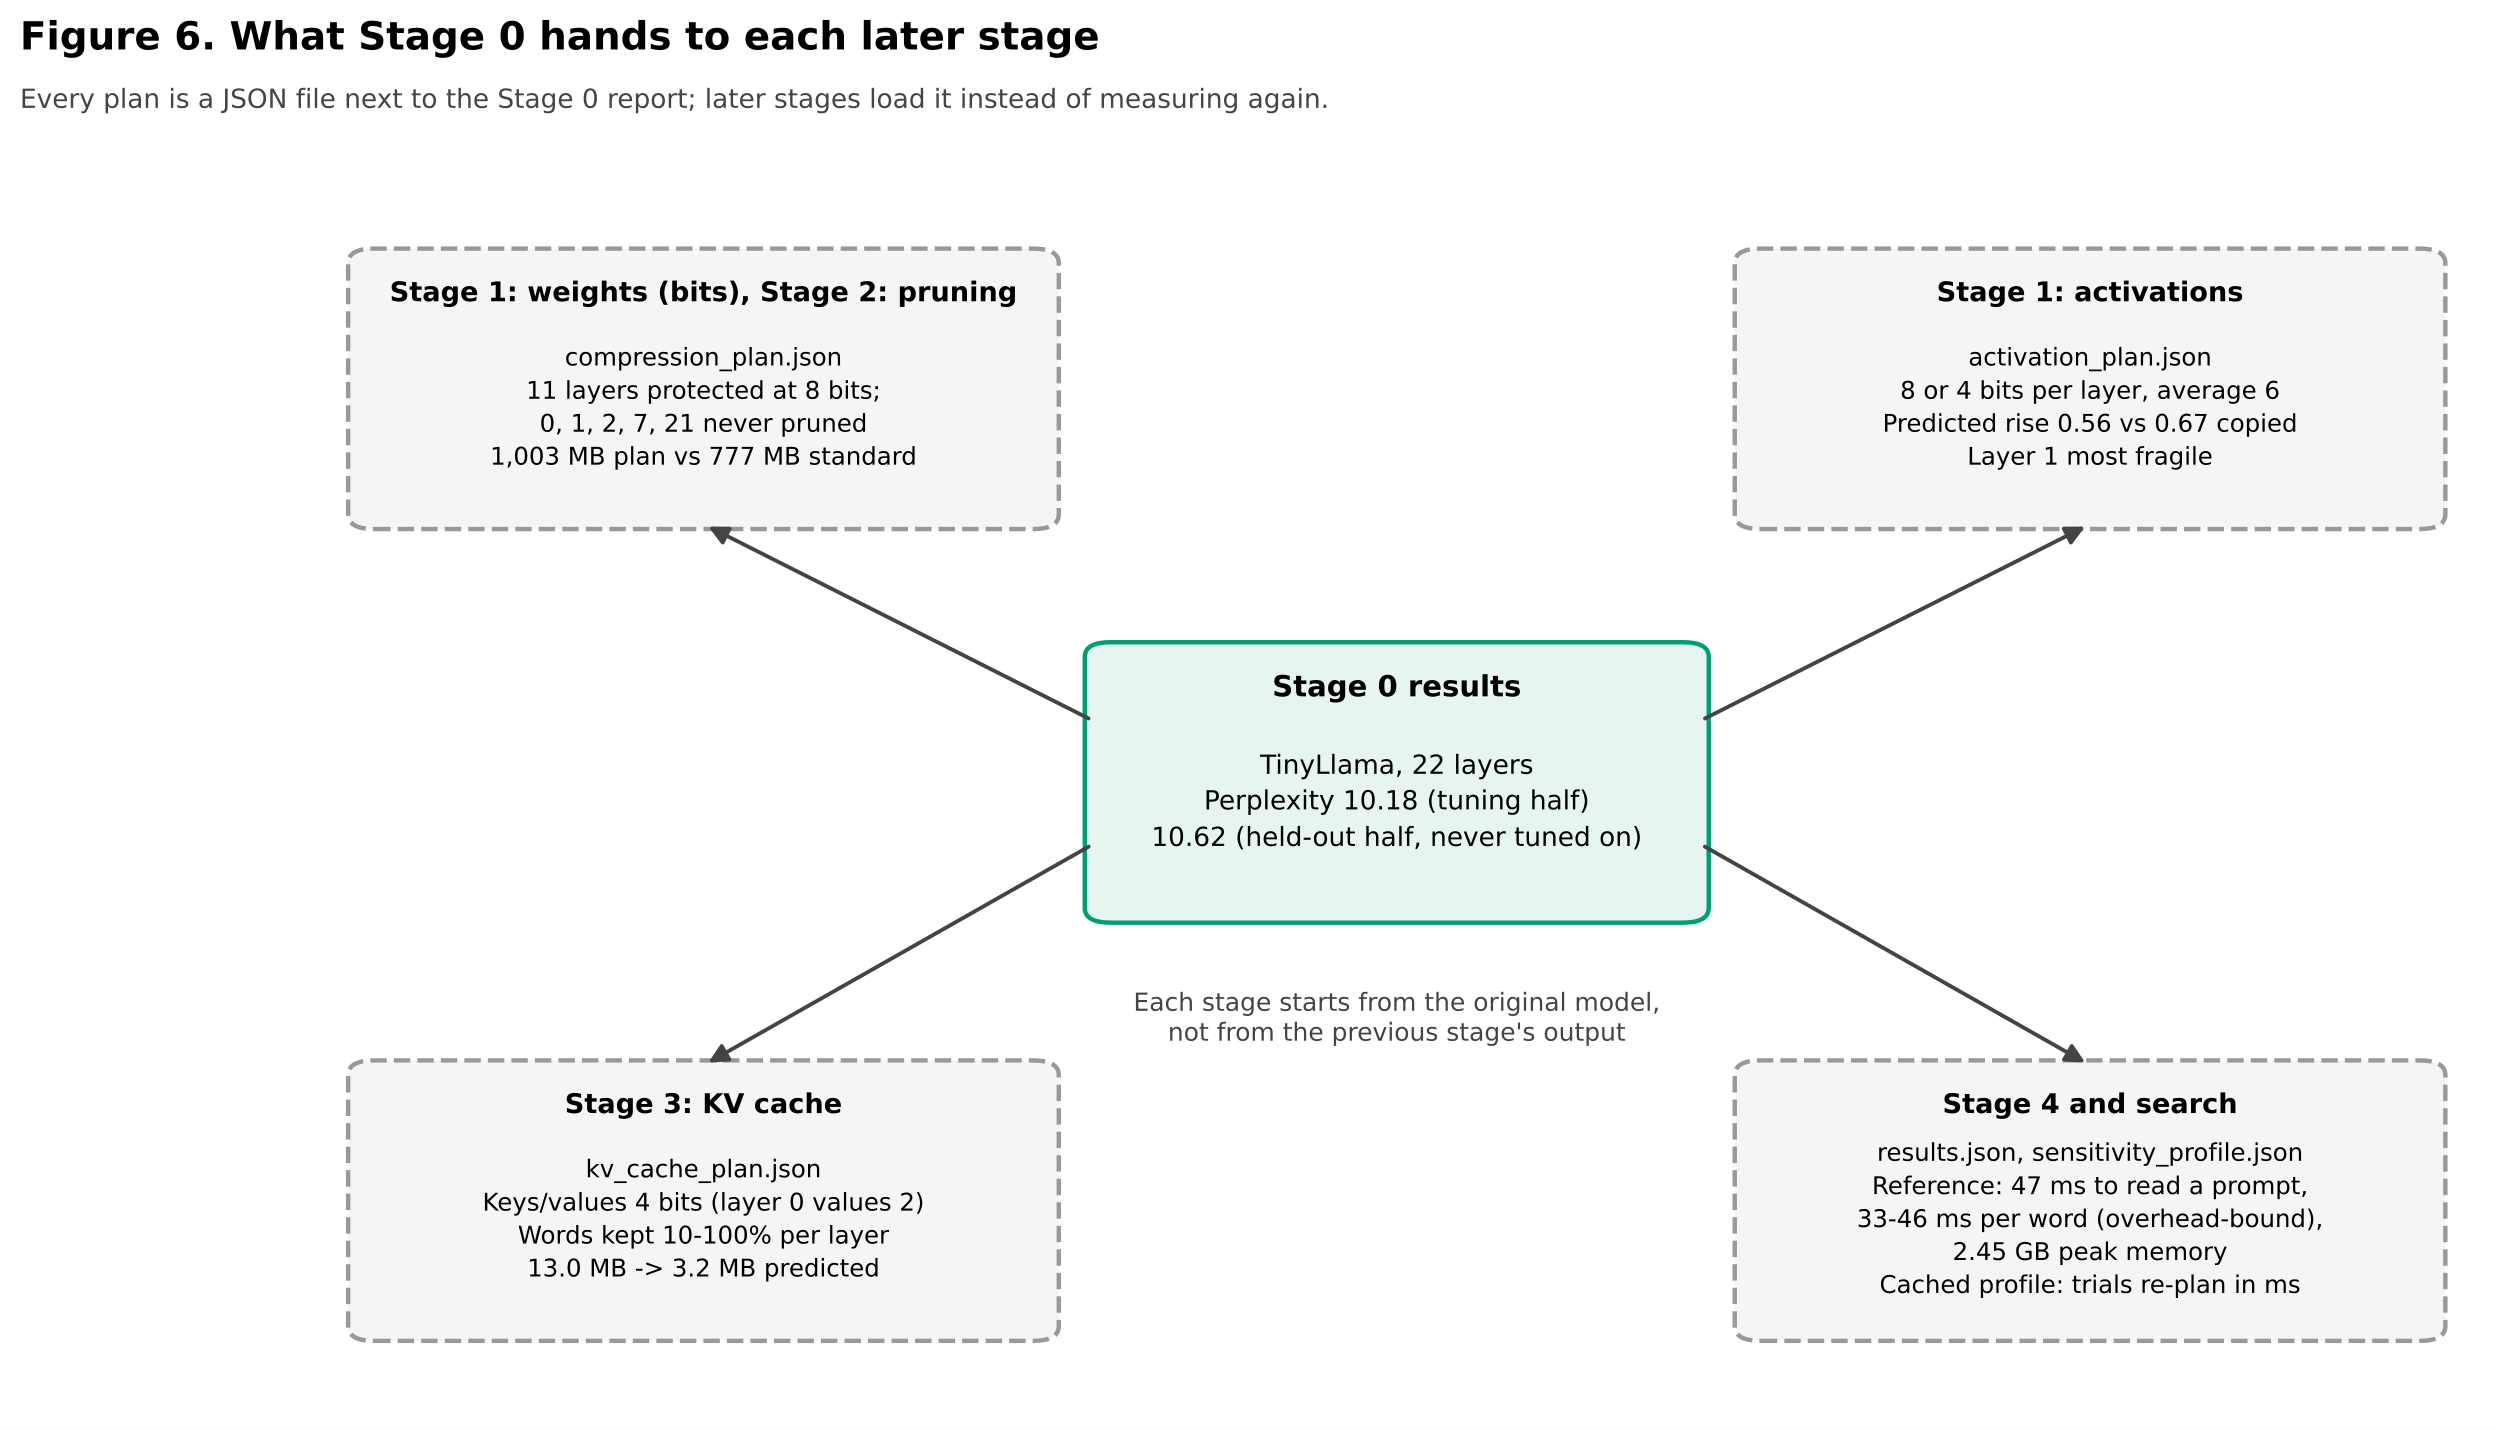
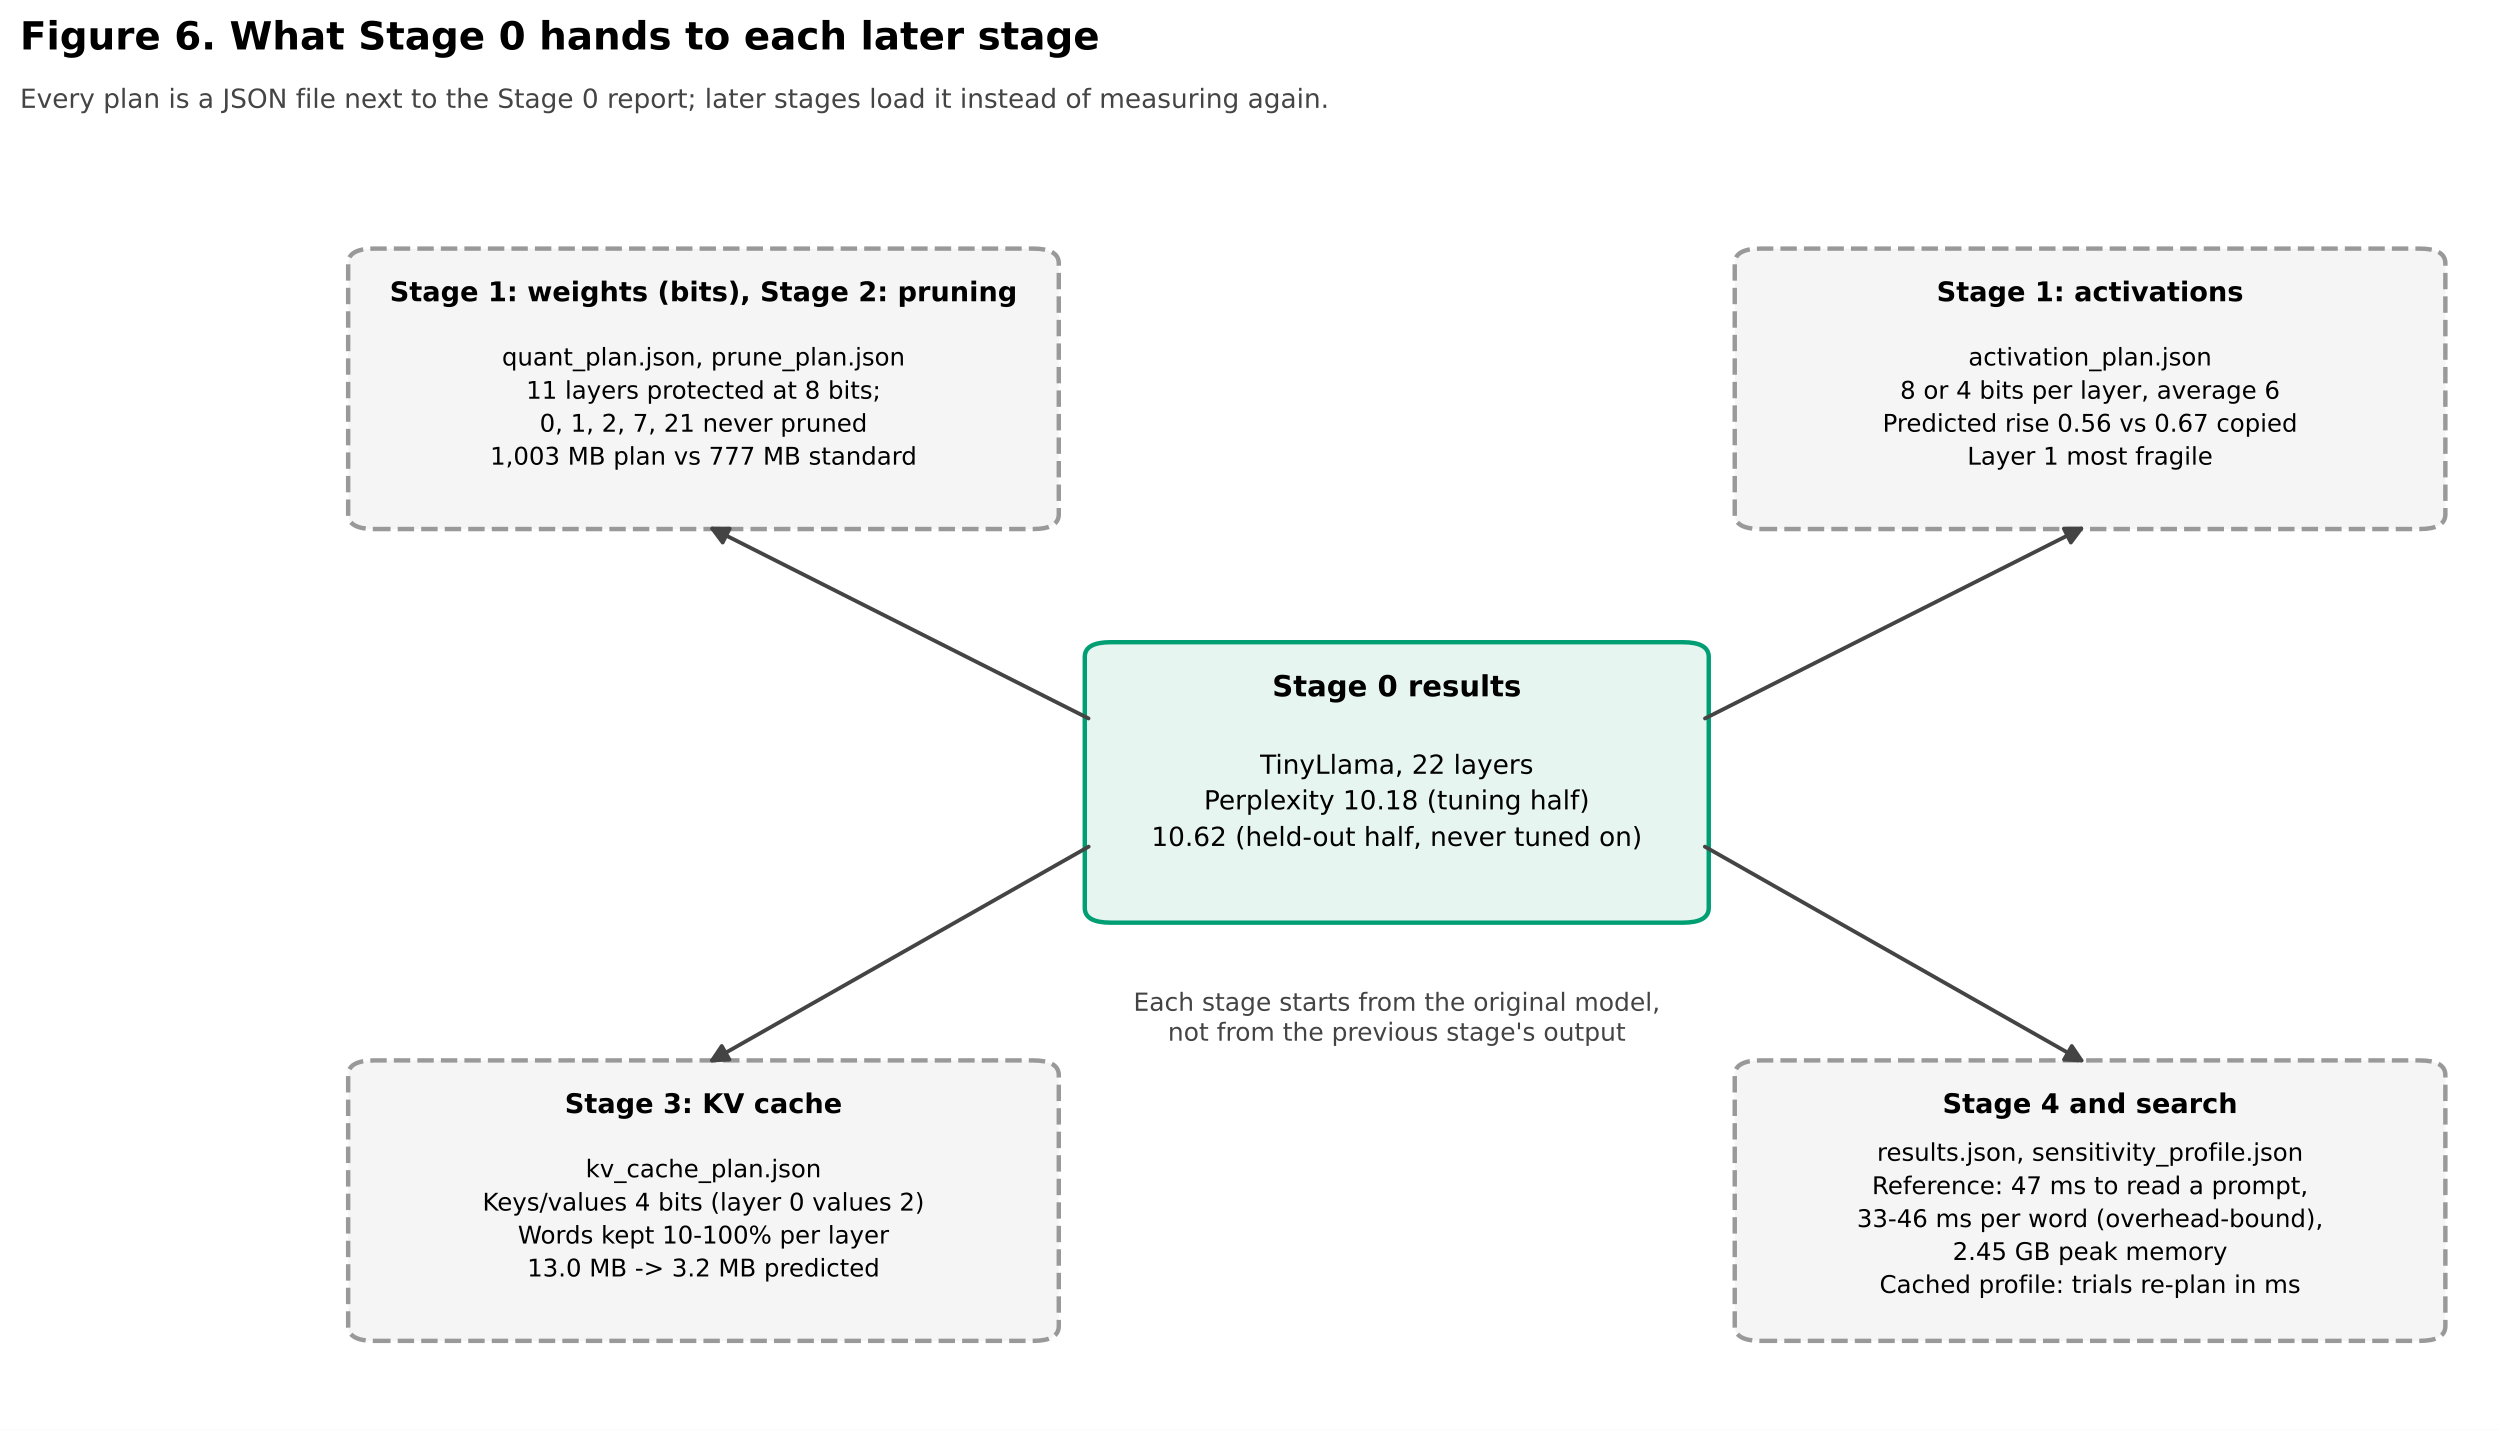
<svg xmlns="http://www.w3.org/2000/svg" width="901.44pt" height="515.52pt" viewBox="0 0 901.44 515.52" version="1.1">
  <defs>
    <style type="text/css">*{stroke-linejoin: round; stroke-linecap: butt}</style>
  </defs>
  <g id="figure_1">
    <g id="patch_1">
      <path d="M 0 515.52  L 901.44 515.52  L 901.44 0  L 0 0  z " style="fill: #ffffff" />
    </g>
    <g id="axes_1">
      <g id="patch_2">
-         <path d="M 400.522 332.686  L 606.758 332.686  Q 616.133 332.686 616.133 327.364  L 616.133 236.886  Q 616.133 231.564 606.758 231.564  L 400.522 231.564  Q 391.147 231.564 391.147 236.886  L 391.147 327.364  Q 391.147 332.686 400.522 332.686  z " clip-path="url(#p6c8c1878f1)" style="fill: #009e73; fill-opacity: 0.094; stroke: #009e73; stroke-width: 1.6; stroke-linejoin: miter" />
+         <path d="M 400.522 332.686  L 606.758 332.686  Q 616.133 332.686 616.133 327.364  L 616.133 236.886  Q 616.133 231.564 606.758 231.564  L 400.522 231.564  Q 391.147 231.564 391.147 236.886  L 391.147 327.364  Q 391.147 332.686 400.522 332.686  z " clip-path="url(#p0c9038bbce)" style="fill: #009e73; fill-opacity: 0.094; stroke: #009e73; stroke-width: 1.6; stroke-linejoin: miter" />
      </g>
      <g id="patch_3">
-         <path d="M 134.914 190.76  L 372.398 190.76  Q 381.773 190.76 381.773 185.437  L 381.773 94.959  Q 381.773 89.637 372.398 89.637  L 134.914 89.637  Q 125.539 89.637 125.539 94.959  L 125.539 185.437  Q 125.539 190.76 134.914 190.76  z " clip-path="url(#p6c8c1878f1)" style="fill: #999999; fill-opacity: 0.094; stroke-dasharray: 5.92,2.56; stroke-dashoffset: 0; stroke: #999999; stroke-width: 1.6; stroke-linejoin: miter" />
+         <path d="M 134.914 190.76  L 372.398 190.76  Q 381.773 190.76 381.773 185.437  L 381.773 94.959  Q 381.773 89.637 372.398 89.637  L 134.914 89.637  Q 125.539 89.637 125.539 94.959  L 125.539 185.437  Q 125.539 190.76 134.914 190.76  z " clip-path="url(#p0c9038bbce)" style="fill: #999999; fill-opacity: 0.094; stroke-dasharray: 5.92,2.56; stroke-dashoffset: 0; stroke: #999999; stroke-width: 1.6; stroke-linejoin: miter" />
      </g>
      <g id="patch_4">
-         <path d="M 392.483 259.046  Q 323.961 224.466 256.837 190.591  " clip-path="url(#p6c8c1878f1)" style="fill: none; stroke: #444444; stroke-width: 1.4; stroke-linecap: round" />
-         <path d="M 260.575 195.614  L 256.837 190.591  L 263.098 190.614  z " clip-path="url(#p6c8c1878f1)" style="fill: #444444; stroke: #444444; stroke-width: 1.4; stroke-linecap: round" />
+         <path d="M 392.483 259.046  Q 323.961 224.466 256.837 190.591  " clip-path="url(#p0c9038bbce)" style="fill: none; stroke: #444444; stroke-width: 1.4; stroke-linecap: round" />
+         <path d="M 260.575 195.614  L 256.837 190.591  L 263.098 190.614  z " clip-path="url(#p0c9038bbce)" style="fill: #444444; stroke: #444444; stroke-width: 1.4; stroke-linecap: round" />
      </g>
      <g id="patch_5">
-         <path d="M 634.882 190.76  L 872.366 190.76  Q 881.741 190.76 881.741 185.437  L 881.741 94.959  Q 881.741 89.637 872.366 89.637  L 634.882 89.637  Q 625.507 89.637 625.507 94.959  L 625.507 185.437  Q 625.507 190.76 634.882 190.76  z " clip-path="url(#p6c8c1878f1)" style="fill: #999999; fill-opacity: 0.094; stroke-dasharray: 5.92,2.56; stroke-dashoffset: 0; stroke: #999999; stroke-width: 1.6; stroke-linejoin: miter" />
+         <path d="M 634.882 190.76  L 872.366 190.76  Q 881.741 190.76 881.741 185.437  L 881.741 94.959  Q 881.741 89.637 872.366 89.637  L 634.882 89.637  Q 625.507 89.637 625.507 94.959  L 625.507 185.437  Q 625.507 190.76 634.882 190.76  z " clip-path="url(#p0c9038bbce)" style="fill: #999999; fill-opacity: 0.094; stroke-dasharray: 5.92,2.56; stroke-dashoffset: 0; stroke: #999999; stroke-width: 1.6; stroke-linejoin: miter" />
      </g>
      <g id="patch_6">
-         <path d="M 614.797 259.046  Q 683.319 224.466 750.443 190.591  " clip-path="url(#p6c8c1878f1)" style="fill: none; stroke: #444444; stroke-width: 1.4; stroke-linecap: round" />
-         <path d="M 744.182 190.614  L 750.443 190.591  L 746.705 195.614  z " clip-path="url(#p6c8c1878f1)" style="fill: #444444; stroke: #444444; stroke-width: 1.4; stroke-linecap: round" />
+         <path d="M 614.797 259.046  Q 683.319 224.466 750.443 190.591  " clip-path="url(#p0c9038bbce)" style="fill: none; stroke: #444444; stroke-width: 1.4; stroke-linecap: round" />
+         <path d="M 744.182 190.614  L 750.443 190.591  L 746.705 195.614  z " clip-path="url(#p0c9038bbce)" style="fill: #444444; stroke: #444444; stroke-width: 1.4; stroke-linecap: round" />
      </g>
      <g id="patch_7">
-         <path d="M 134.914 483.483  L 372.398 483.483  Q 381.773 483.483 381.773 478.161  L 381.773 387.683  Q 381.773 382.36 372.398 382.36  L 134.914 382.36  Q 125.539 382.36 125.539 387.683  L 125.539 478.161  Q 125.539 483.483 134.914 483.483  z " clip-path="url(#p6c8c1878f1)" style="fill: #999999; fill-opacity: 0.094; stroke-dasharray: 5.92,2.56; stroke-dashoffset: 0; stroke: #999999; stroke-width: 1.6; stroke-linejoin: miter" />
+         <path d="M 134.914 483.483  L 372.398 483.483  Q 381.773 483.483 381.773 478.161  L 381.773 387.683  Q 381.773 382.36 372.398 382.36  L 134.914 382.36  Q 125.539 382.36 125.539 387.683  L 125.539 478.161  Q 125.539 483.483 134.914 483.483  z " clip-path="url(#p0c9038bbce)" style="fill: #999999; fill-opacity: 0.094; stroke-dasharray: 5.92,2.56; stroke-dashoffset: 0; stroke: #999999; stroke-width: 1.6; stroke-linejoin: miter" />
      </g>
      <g id="patch_8">
-         <path d="M 392.534 305.288  Q 323.966 344.216 256.759 382.373  " clip-path="url(#p6c8c1878f1)" style="fill: none; stroke: #444444; stroke-width: 1.4; stroke-linecap: round" />
-         <path d="M 263.011 382.043  L 256.759 382.373  L 260.247 377.173  z " clip-path="url(#p6c8c1878f1)" style="fill: #444444; stroke: #444444; stroke-width: 1.4; stroke-linecap: round" />
+         <path d="M 392.534 305.288  Q 323.966 344.216 256.759 382.373  " clip-path="url(#p0c9038bbce)" style="fill: none; stroke: #444444; stroke-width: 1.4; stroke-linecap: round" />
+         <path d="M 263.011 382.043  L 256.759 382.373  L 260.247 377.173  z " clip-path="url(#p0c9038bbce)" style="fill: #444444; stroke: #444444; stroke-width: 1.4; stroke-linecap: round" />
      </g>
      <g id="patch_9">
-         <path d="M 634.882 483.483  L 872.366 483.483  Q 881.741 483.483 881.741 478.161  L 881.741 387.683  Q 881.741 382.36 872.366 382.36  L 634.882 382.36  Q 625.507 382.36 625.507 387.683  L 625.507 478.161  Q 625.507 483.483 634.882 483.483  z " clip-path="url(#p6c8c1878f1)" style="fill: #999999; fill-opacity: 0.094; stroke-dasharray: 5.92,2.56; stroke-dashoffset: 0; stroke: #999999; stroke-width: 1.6; stroke-linejoin: miter" />
+         <path d="M 634.882 483.483  L 872.366 483.483  Q 881.741 483.483 881.741 478.161  L 881.741 387.683  Q 881.741 382.36 872.366 382.36  L 634.882 382.36  Q 625.507 382.36 625.507 387.683  L 625.507 478.161  Q 625.507 483.483 634.882 483.483  z " clip-path="url(#p0c9038bbce)" style="fill: #999999; fill-opacity: 0.094; stroke-dasharray: 5.92,2.56; stroke-dashoffset: 0; stroke: #999999; stroke-width: 1.6; stroke-linejoin: miter" />
      </g>
      <g id="patch_10">
-         <path d="M 614.746 305.288  Q 683.314 344.216 750.521 382.373  " clip-path="url(#p6c8c1878f1)" style="fill: none; stroke: #444444; stroke-width: 1.4; stroke-linecap: round" />
-         <path d="M 747.033 377.173  L 750.521 382.373  L 744.269 382.043  z " clip-path="url(#p6c8c1878f1)" style="fill: #444444; stroke: #444444; stroke-width: 1.4; stroke-linecap: round" />
+         <path d="M 614.746 305.288  Q 683.314 344.216 750.521 382.373  " clip-path="url(#p0c9038bbce)" style="fill: none; stroke: #444444; stroke-width: 1.4; stroke-linecap: round" />
+         <path d="M 747.033 377.173  L 750.521 382.373  L 744.269 382.043  z " clip-path="url(#p0c9038bbce)" style="fill: #444444; stroke: #444444; stroke-width: 1.4; stroke-linecap: round" />
      </g>
      <g id="text_1">
        <text style="font-weight: 700; font-size: 10.5px; font-family: 'DejaVu Sans'; text-anchor: middle" x="503.64" y="251.073" transform="rotate(-0 503.64 251.0734)">Stage 0 results</text>
      </g>
      <g id="text_2">
        <text style="font-size: 9.5px; font-family: 'DejaVu Sans'" transform="translate(454.3639 279.0175)">TinyLlama, 22 layers</text>
        <text style="font-size: 9.5px; font-family: 'DejaVu Sans'" transform="translate(434.1156 291.8425)">Perplexity 10.18 (tuning half)</text>
        <text style="font-size: 9.5px; font-family: 'DejaVu Sans'" transform="translate(415.1579 305.029)">10.62 (held-out half, never tuned on)</text>
      </g>
      <g id="text_3">
        <text style="font-weight: 700; font-size: 9.8px; font-family: 'DejaVu Sans'; text-anchor: middle" x="253.656" y="108.615" transform="rotate(-0 253.656 108.6151)">Stage 1: weights (bits), Stage 2: pruning</text>
      </g>
      <g id="text_4">
-         <text style="font-size: 8.8px; font-family: 'DejaVu Sans'" transform="translate(203.6644 131.7806)">compression_plan.json</text>
+         <text style="font-size: 8.8px; font-family: 'DejaVu Sans'" transform="translate(180.9928 131.7806)">quant_plan.json, prune_plan.json</text>
        <text style="font-size: 8.8px; font-family: 'DejaVu Sans'" transform="translate(189.7233 143.783)">11 layers protected at 8 bits;</text>
        <text style="font-size: 8.8px; font-family: 'DejaVu Sans'" transform="translate(194.5791 155.663)">0, 1, 2, 7, 21 never pruned</text>
        <text style="font-size: 8.8px; font-family: 'DejaVu Sans'" transform="translate(176.7268 167.543)">1,003 MB plan vs 777 MB standard</text>
      </g>
      <g id="text_5">
        <text style="font-weight: 700; font-size: 9.8px; font-family: 'DejaVu Sans'; text-anchor: middle" x="753.624" y="108.615" transform="rotate(-0 753.624 108.6151)">Stage 1: activations</text>
      </g>
      <g id="text_6">
        <text style="font-size: 8.8px; font-family: 'DejaVu Sans'" transform="translate(709.7381 131.7806)">activation_plan.json</text>
        <text style="font-size: 8.8px; font-family: 'DejaVu Sans'" transform="translate(685.1421 143.783)">8 or 4 bits per layer, average 6</text>
        <text style="font-size: 8.8px; font-family: 'DejaVu Sans'" transform="translate(678.8274 155.663)">Predicted rise 0.56 vs 0.67 copied</text>
        <text style="font-size: 8.8px; font-family: 'DejaVu Sans'" transform="translate(709.3662 167.543)">Layer 1 most fragile</text>
      </g>
      <g id="text_7">
        <text style="font-weight: 700; font-size: 9.8px; font-family: 'DejaVu Sans'; text-anchor: middle" x="253.656" y="401.338" transform="rotate(-0 253.656 401.3383)">Stage 3: KV cache</text>
      </g>
      <g id="text_8">
        <text style="font-size: 8.8px; font-family: 'DejaVu Sans'" transform="translate(211.1788 424.5038)">kv_cache_plan.json</text>
        <text style="font-size: 8.8px; font-family: 'DejaVu Sans'" transform="translate(173.9878 436.5062)">Keys/values 4 bits (layer 0 values 2)</text>
        <text style="font-size: 8.8px; font-family: 'DejaVu Sans'" transform="translate(186.7293 448.3862)">Words kept 10-100% per layer</text>
        <text style="font-size: 8.8px; font-family: 'DejaVu Sans'" transform="translate(190.0918 460.2662)">13.0 MB -&gt; 3.2 MB predicted</text>
      </g>
      <g id="text_9">
        <text style="font-weight: 700; font-size: 9.8px; font-family: 'DejaVu Sans'; text-anchor: middle" x="753.624" y="401.338" transform="rotate(-0 753.624 401.3383)">Stage 4 and search</text>
      </g>
      <g id="text_10">
        <text style="font-size: 8.8px; font-family: 'DejaVu Sans'" transform="translate(676.7966 418.5638)">results.json, sensitivity_profile.json</text>
        <text style="font-size: 8.8px; font-family: 'DejaVu Sans'" transform="translate(674.9939 430.5662)">Reference: 47 ms to read a prompt,</text>
        <text style="font-size: 8.8px; font-family: 'DejaVu Sans'" transform="translate(669.5455 442.4462)">33-46 ms per word (overhead-bound),</text>
        <text style="font-size: 8.8px; font-family: 'DejaVu Sans'" transform="translate(704.0745 454.3262)">2.45 GB peak memory</text>
        <text style="font-size: 8.8px; font-family: 'DejaVu Sans'" transform="translate(677.7109 466.2062)">Cached profile: trials re-plan in ms</text>
      </g>
      <g id="text_11">
        <text style="font-size: 9px; font-family: 'DejaVu Sans'; fill: #444444" transform="translate(408.6963 364.4615)">Each stage starts from the original model,</text>
        <text style="font-size: 9px; font-family: 'DejaVu Sans'; fill: #444444" transform="translate(421.1086 375.264)">not from the previous stage's output</text>
      </g>
    </g>
    <g id="text_12">
      <text style="font-weight: 700; font-size: 14px; font-family: 'DejaVu Sans'; text-anchor: start" x="7.2" y="17.838" transform="rotate(-0 7.2 17.83781)">Figure 6. What Stage 0 hands to each later stage</text>
    </g>
    <g id="text_13">
      <text style="font-size: 9.5px; font-family: 'DejaVu Sans'; text-anchor: start; fill: #444444" x="7.2" y="38.88" transform="rotate(-0 7.2 38.88)">Every plan is a JSON file next to the Stage 0 report; later stages load it instead of measuring again.</text>
    </g>
  </g>
  <defs>
-     <clipPath id="p6c8c1878f1">
+     <clipPath id="p0c9038bbce">
      <rect x="113.04" y="64.8" width="781.2" height="443.52" />
    </clipPath>
  </defs>
</svg>
